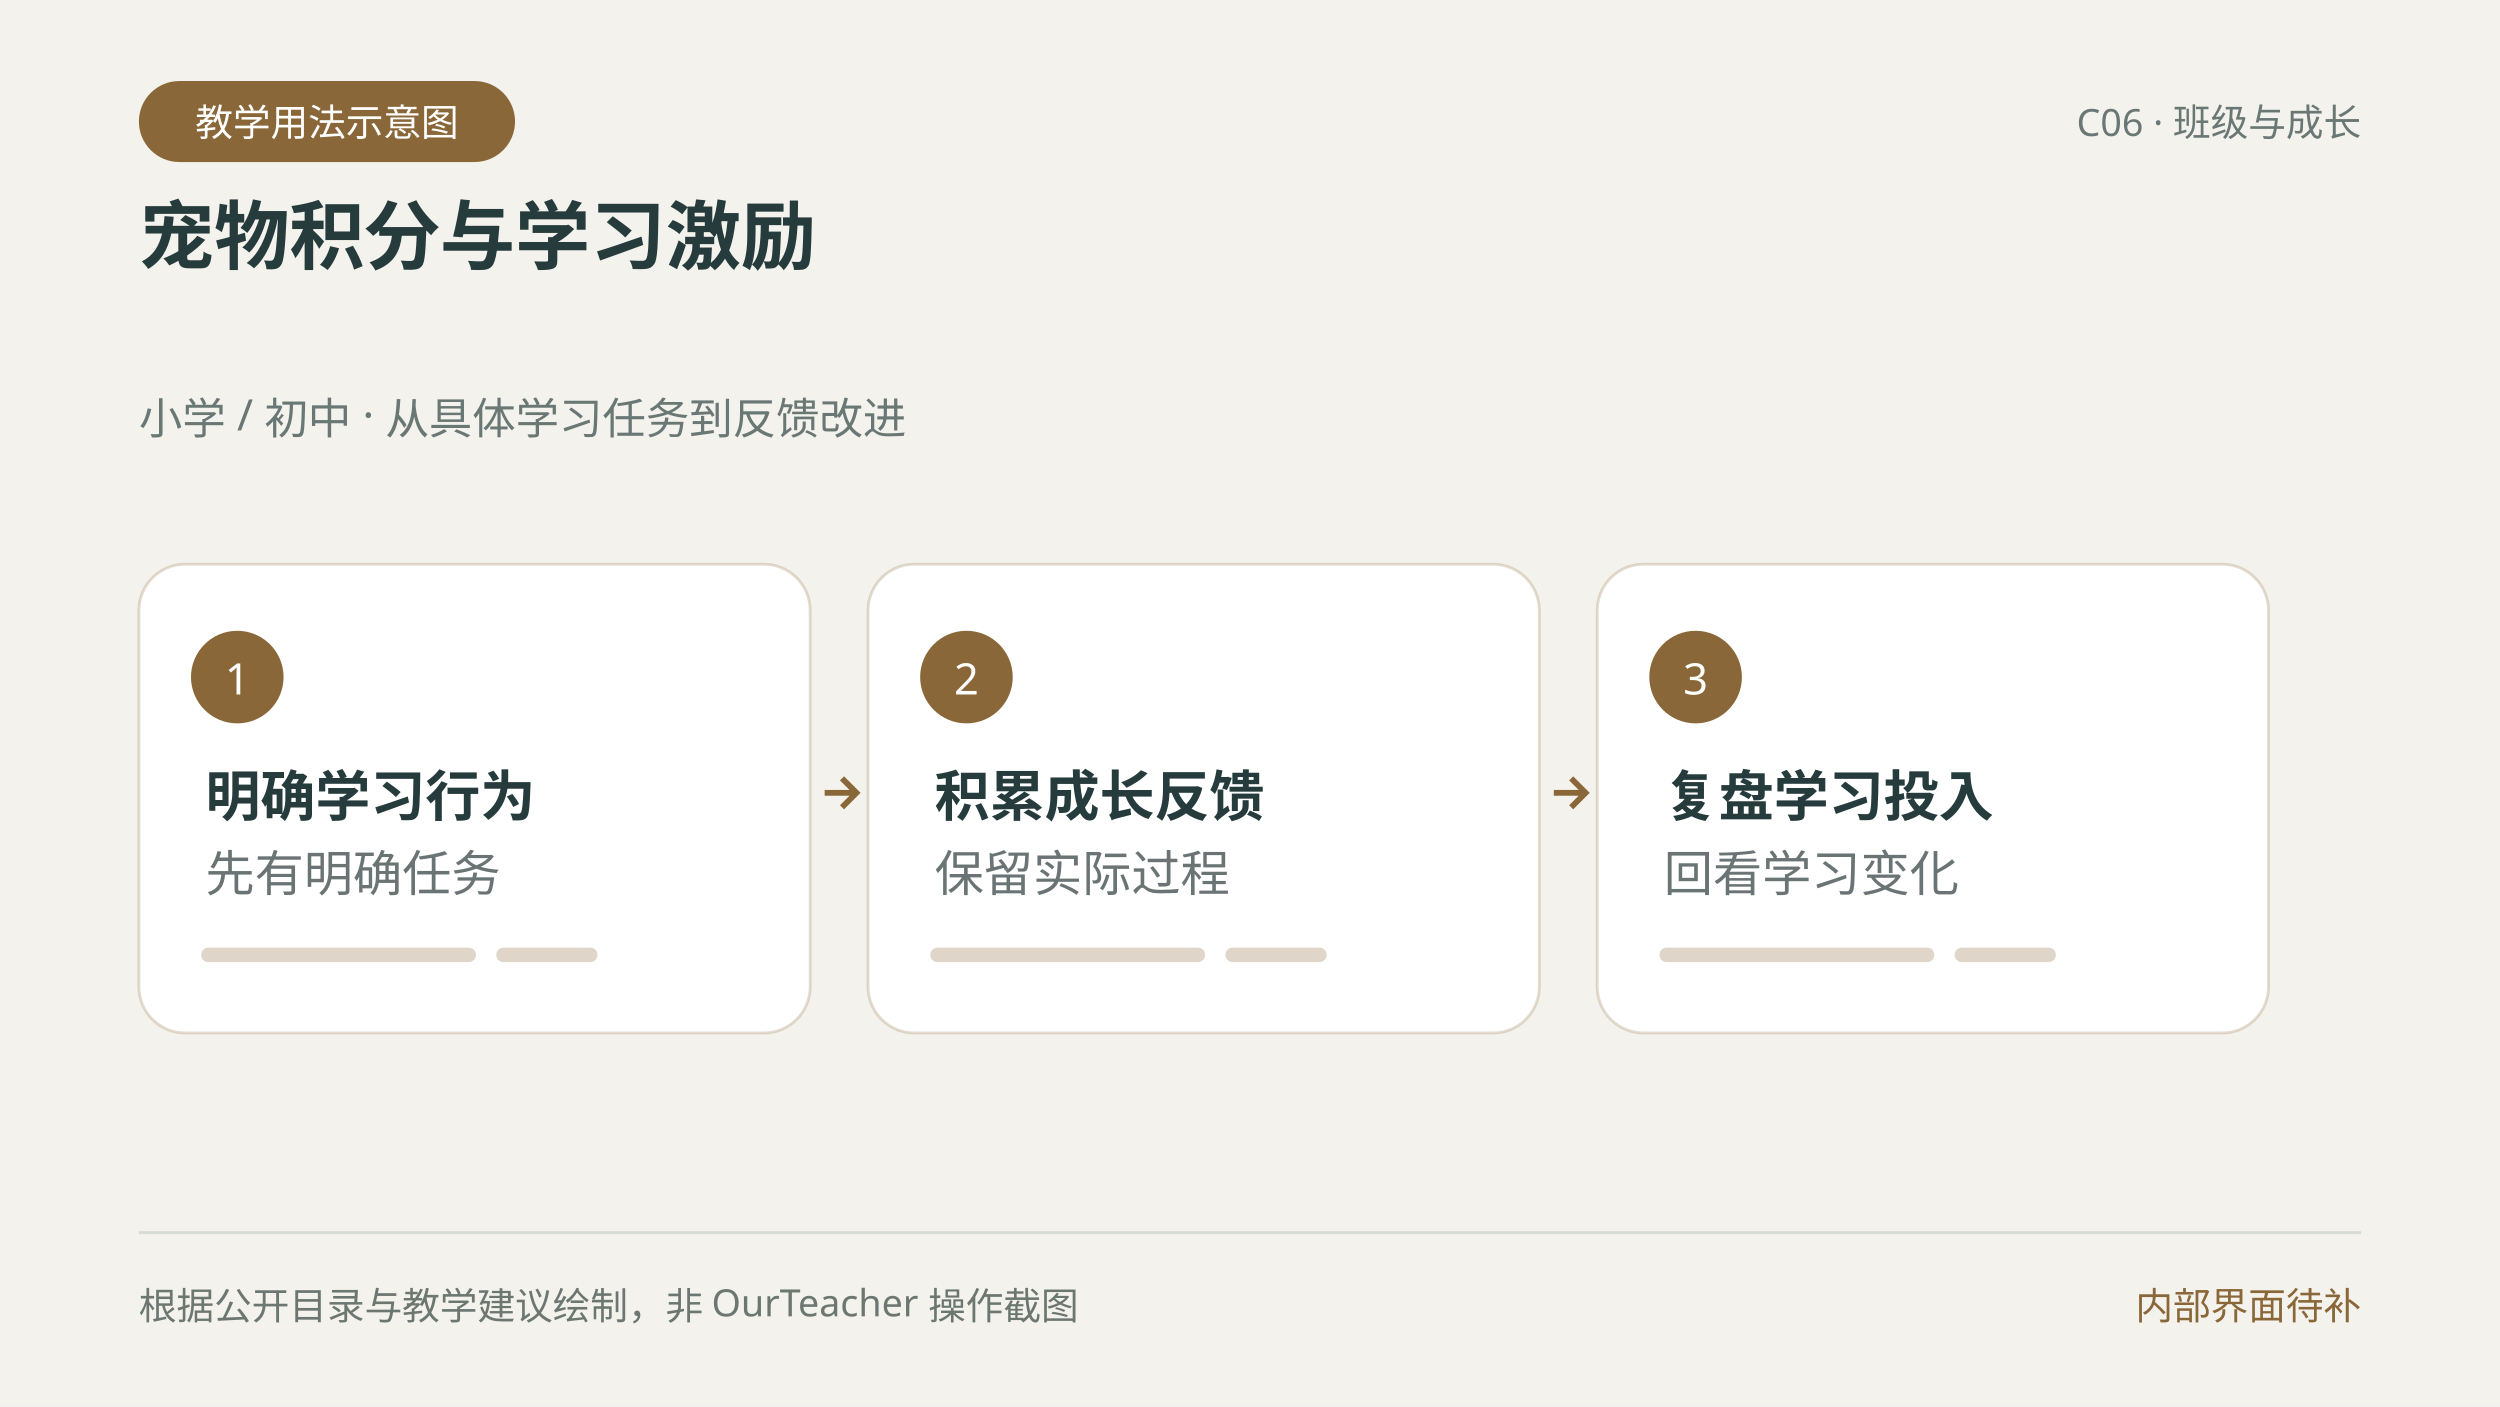
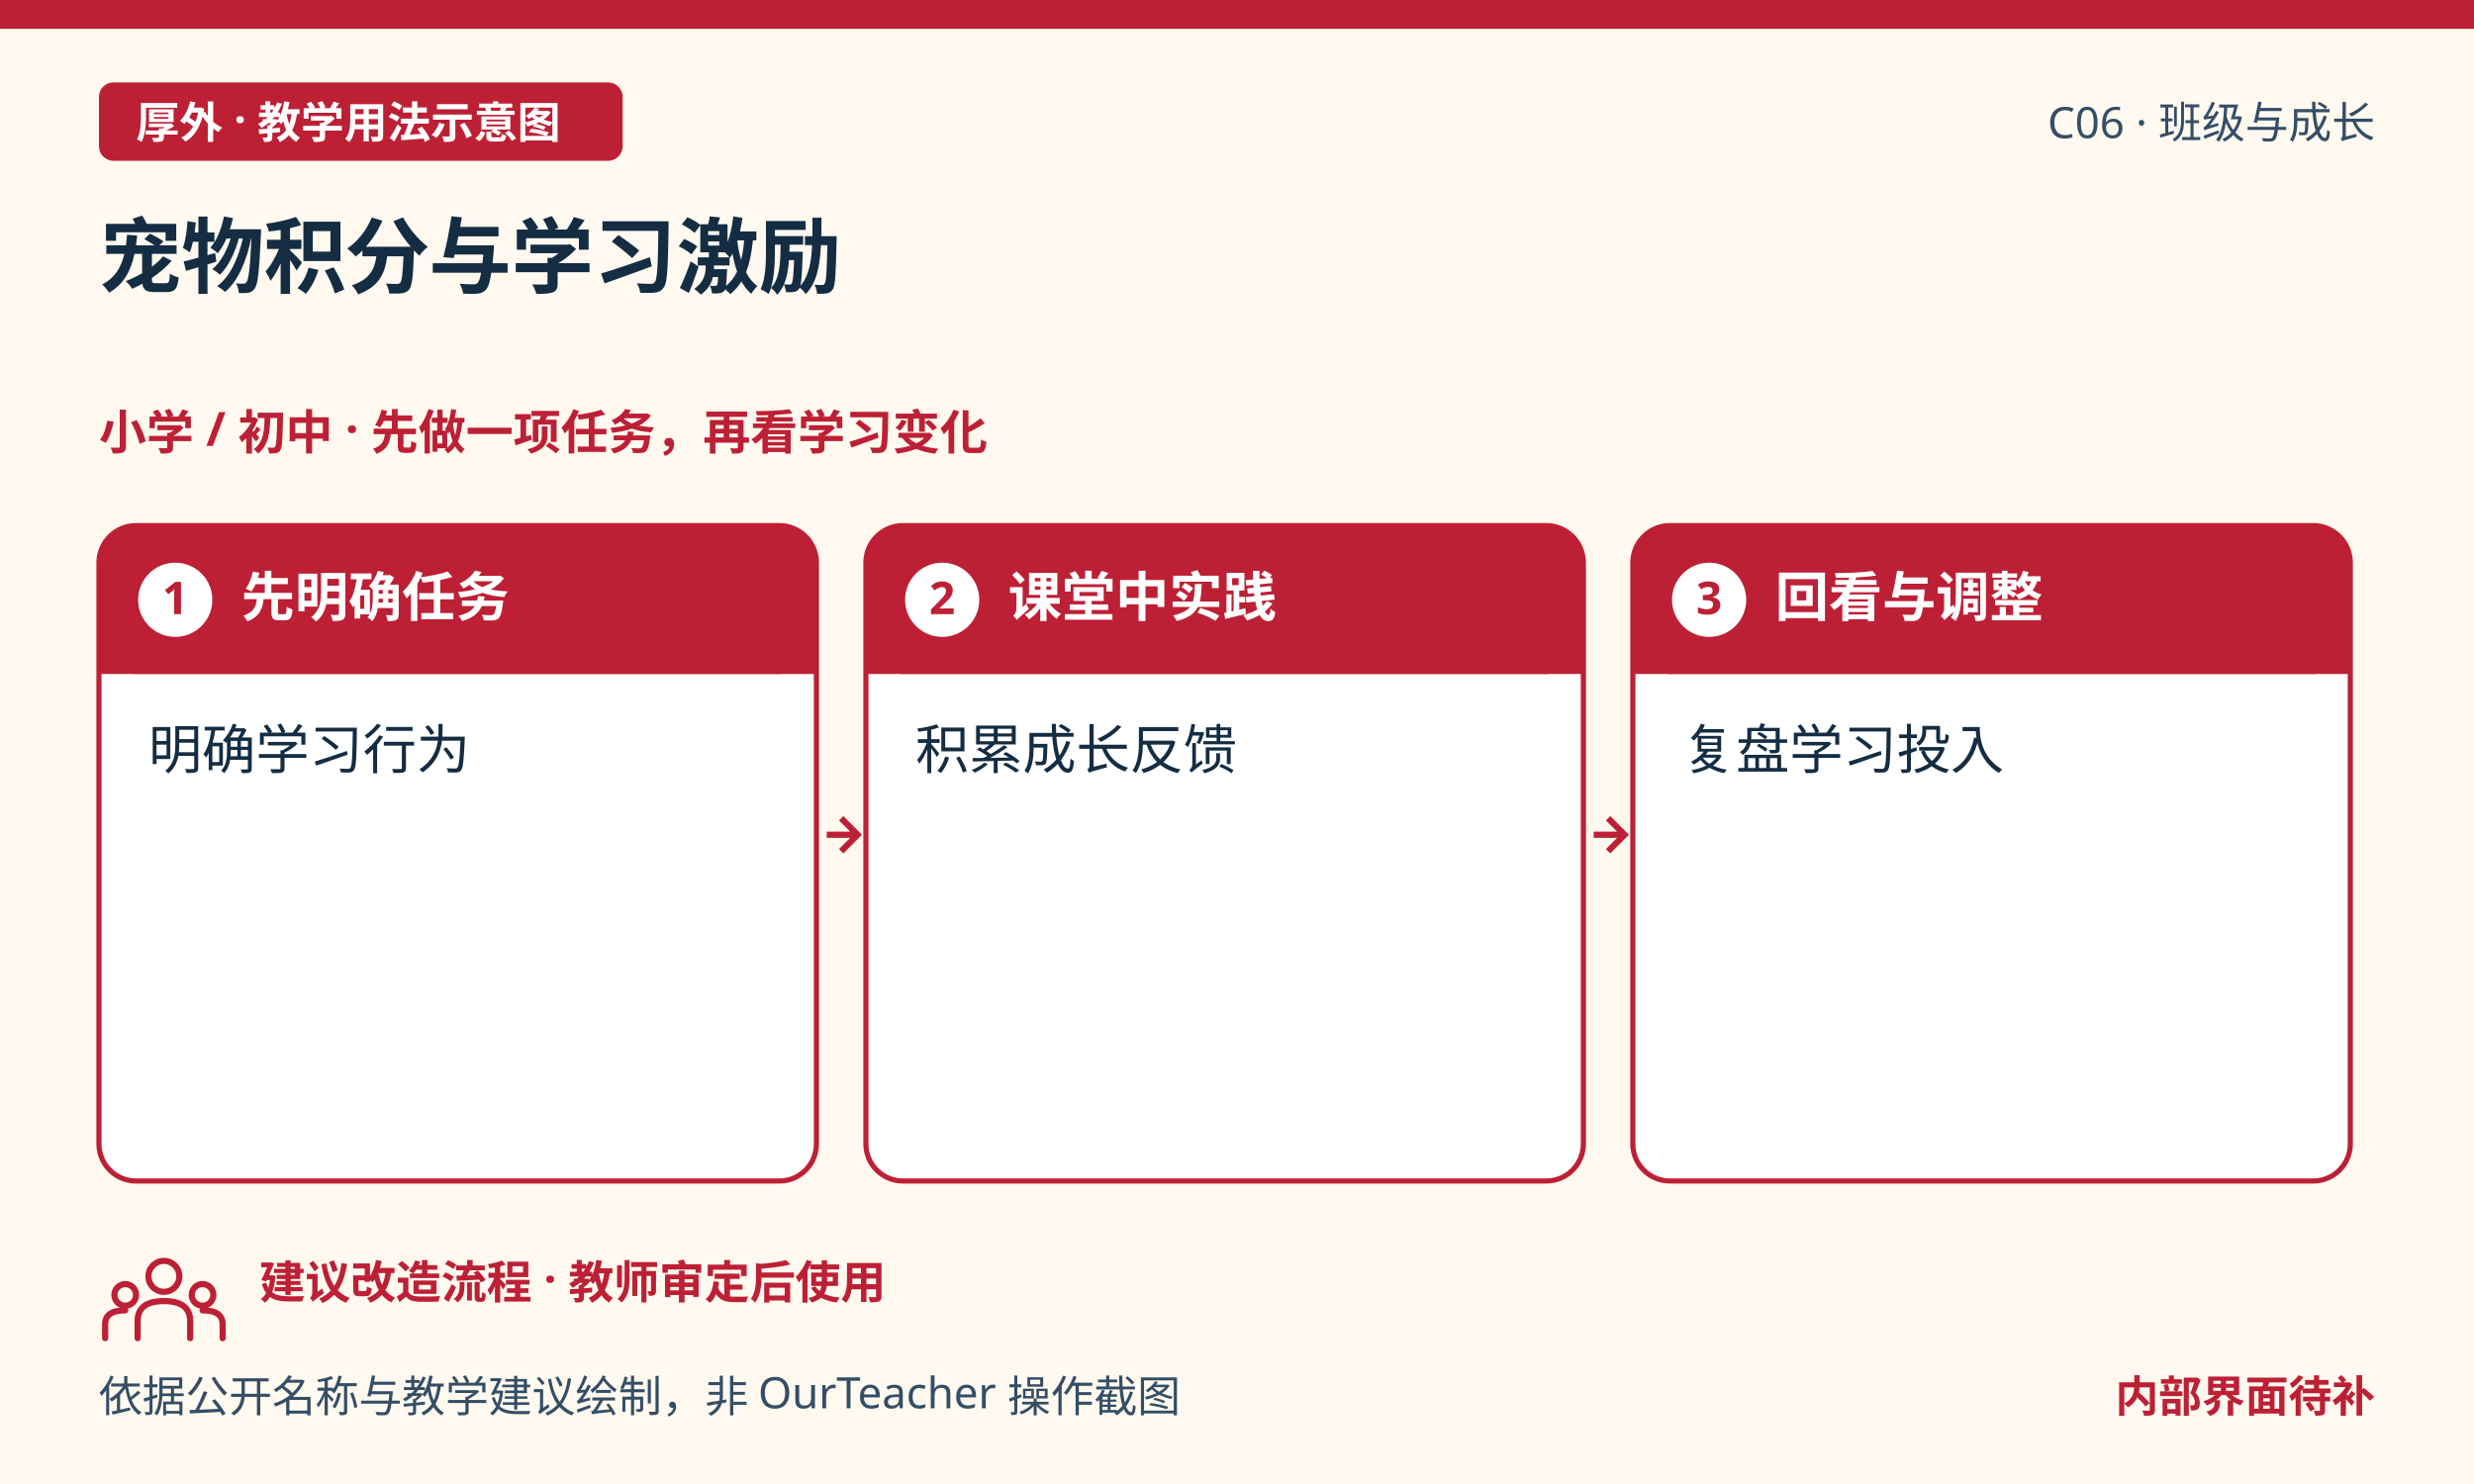
- <svg xmlns="http://www.w3.org/2000/svg" width="864" height="486" viewBox="0 0 864 486" role="img" aria-label="宠物积分与学习激励教学用法示意图">
-   <rect width="864" height="486" fill="#f4f2ec" />
-   <g font-family="Microsoft YaHei" fill="#263b3c">
-     <rect x="48" y="28" width="130" height="28" rx="14" fill="#8a6738" />
-     <text x="113" y="47" text-anchor="middle" fill="white" font-size="13">教学用法示意图</text>
-     <text x="816" y="47" text-anchor="end" font-size="13" fill="#697775">C06 · 班级与成长</text>
-     <text x="48" y="91" font-size="26" font-weight="700">宠物积分与学习激励</text>
-     <text x="48" y="150" font-size="15" fill="#697775">小学 / 初中 · 从具体学习任务到反馈改进</text>
+ <svg xmlns="http://www.w3.org/2000/svg" width="1200" height="720" viewBox="0 0 1200 720" role="img" aria-label="宠物积分与学习激励：厚外教学用法示意图，非产品截图">
+   <rect width="1200" height="720" fill="#fff9f0" />
+   <rect width="1200" height="14" fill="#bd2035" />
+   <g font-family="Microsoft YaHei" fill="#142d43">
+     <rect x="48" y="40" width="254" height="38" rx="7" fill="#bd2035" />
+     <text x="66" y="67" font-size="21" font-weight="700" fill="white">厚外 · 教学用法示意图</text>
+     <text x="1152" y="67" text-anchor="end" font-size="21" fill="#344e65">C06 · 班级与成长</text>
+     <text x="48" y="139" font-size="40" font-weight="700" fill="#142d43">宠物积分与学习激励</text>
+     <text x="48" y="218" font-size="23" font-weight="700" fill="#bd2035">小学 / 初中 · 先做一项任务，再看学习变化</text>
    <g>
-       <rect x="48" y="195" width="232" height="162" rx="16" fill="white" stroke="#8a6738" stroke-opacity=".23" />
-       <circle cx="82" cy="234" r="16" fill="#8a6738" />
-       <text x="82" y="240" text-anchor="middle" fill="white" font-size="15">1</text>
-       <text x="71" y="282" font-size="19" font-weight="700">明确学习行为</text>
-       <text x="71" y="308" font-size="17" fill="#6b7475">先有明确任务</text>
-       <path d="M 72 330 h 90 m 12 0 h 30" stroke="#8a6738" stroke-opacity=".27" stroke-width="5" stroke-linecap="round" />
+       <rect x="48" y="255" width="348" height="318" rx="18" fill="#ffffff" stroke="#bd2035" stroke-width="2.5" />
+       <rect x="48" y="255" width="348" height="72" rx="18" fill="#bd2035" />
+       <rect x="48" y="291" width="348" height="36" fill="#bd2035" />
+       <circle cx="85" cy="291" r="18" fill="white" />
+       <text x="85" y="298" text-anchor="middle" font-size="22" font-weight="700" fill="#bd2035">1</text>
+       <text x="117" y="299" font-size="26" font-weight="700" fill="white">先明确任务</text>
+       <text x="72" y="373" font-size="26" font-weight="400" fill="#142d43">明确学习行为</text>
    </g>
-     <path d="M 285 274 h 10 m -4 -5 l 5 5 -5 5" fill="none" stroke="#8a6738" stroke-width="2" />
+     <path d="M401 405 H415 M408 397 L416 405 L408 413" fill="none" stroke="#bd2035" stroke-width="3" />
    <g>
-       <rect x="300" y="195" width="232" height="162" rx="16" fill="white" stroke="#8a6738" stroke-opacity=".23" />
-       <circle cx="334" cy="234" r="16" fill="#8a6738" />
-       <text x="334" y="240" text-anchor="middle" fill="white" font-size="15">2</text>
-       <text x="323" y="282" font-size="19" font-weight="700">积累成长反馈</text>
-       <text x="323" y="308" font-size="17" fill="#6b7475">保留实际过程</text>
-       <path d="M 324 330 h 90 m 12 0 h 30" stroke="#8a6738" stroke-opacity=".27" stroke-width="5" stroke-linecap="round" />
+       <rect x="420" y="255" width="348" height="318" rx="18" fill="#ffffff" stroke="#bd2035" stroke-width="2.5" />
+       <rect x="420" y="255" width="348" height="72" rx="18" fill="#bd2035" />
+       <rect x="420" y="291" width="348" height="36" fill="#bd2035" />
+       <circle cx="457" cy="291" r="18" fill="white" />
+       <text x="457" y="298" text-anchor="middle" font-size="22" font-weight="700" fill="#bd2035">2</text>
+       <text x="489" y="299" font-size="26" font-weight="700" fill="white">课堂中实践</text>
+       <text x="444" y="373" font-size="26" font-weight="400" fill="#142d43">积累成长反馈</text>
    </g>
-     <path d="M 537 274 h 10 m -4 -5 l 5 5 -5 5" fill="none" stroke="#8a6738" stroke-width="2" />
+     <path d="M773 405 H787 M780 397 L788 405 L780 413" fill="none" stroke="#bd2035" stroke-width="3" />
    <g>
-       <rect x="552" y="195" width="232" height="162" rx="16" fill="white" stroke="#8a6738" stroke-opacity=".23" />
-       <circle cx="586" cy="234" r="16" fill="#8a6738" />
-       <text x="586" y="240" text-anchor="middle" fill="white" font-size="15">3</text>
-       <text x="575" y="282" font-size="19" font-weight="700">复盘学习投入</text>
-       <text x="575" y="308" font-size="17" fill="#6b7475">回看学习变化</text>
-       <path d="M 576 330 h 90 m 12 0 h 30" stroke="#8a6738" stroke-opacity=".27" stroke-width="5" stroke-linecap="round" />
+       <rect x="792" y="255" width="348" height="318" rx="18" fill="#ffffff" stroke="#bd2035" stroke-width="2.5" />
+       <rect x="792" y="255" width="348" height="72" rx="18" fill="#bd2035" />
+       <rect x="792" y="291" width="348" height="36" fill="#bd2035" />
+       <circle cx="829" cy="291" r="18" fill="white" />
+       <text x="829" y="298" text-anchor="middle" font-size="22" font-weight="700" fill="#bd2035">3</text>
+       <text x="861" y="299" font-size="26" font-weight="700" fill="white">回看与调整</text>
+       <text x="816" y="373" font-size="26" font-weight="400" fill="#142d43">复盘学习投入</text>
    </g>
-     <path d="M48 426 H816" stroke="#d7dcd4" />
-     <text x="48" y="456" font-size="13" fill="#6c7772">根据公开目录与教学建议绘制，非 OurTeacher 操作截图</text>
-     <text x="816" y="456" text-anchor="end" font-size="13" fill="#8a6738">内部界面待补</text>
+     <g transform="translate(48,608) scale(.75)">
+       <g fill="none" stroke="#bd2035" stroke-width="4" stroke-linecap="round" stroke-linejoin="round">
+         <circle cx="42" cy="15" r="10" />
+         <circle cx="17" cy="27" r="7" />
+         <circle cx="67" cy="27" r="7" />
+         <path d="M25 55 V44 Q25 31 42 31 Q59 31 59 44 V55 M4 55 V46 Q4 37 17 37 M80 55 V46 Q80 37 67 37" />
+       </g>
+     </g>
+     <text x="126" y="630" font-size="22" font-weight="700" fill="#bd2035">建议改造流程 · 教师审定后使用</text>
+     <text x="48" y="685" font-size="21" fill="#344e65">依据公开名称与教学建议绘制，非 OurTeacher 操作截图</text>
+     <text x="1152" y="685" text-anchor="end" font-size="21" font-weight="700" fill="#bd2035">内部界面待补</text>
  </g>
</svg>
